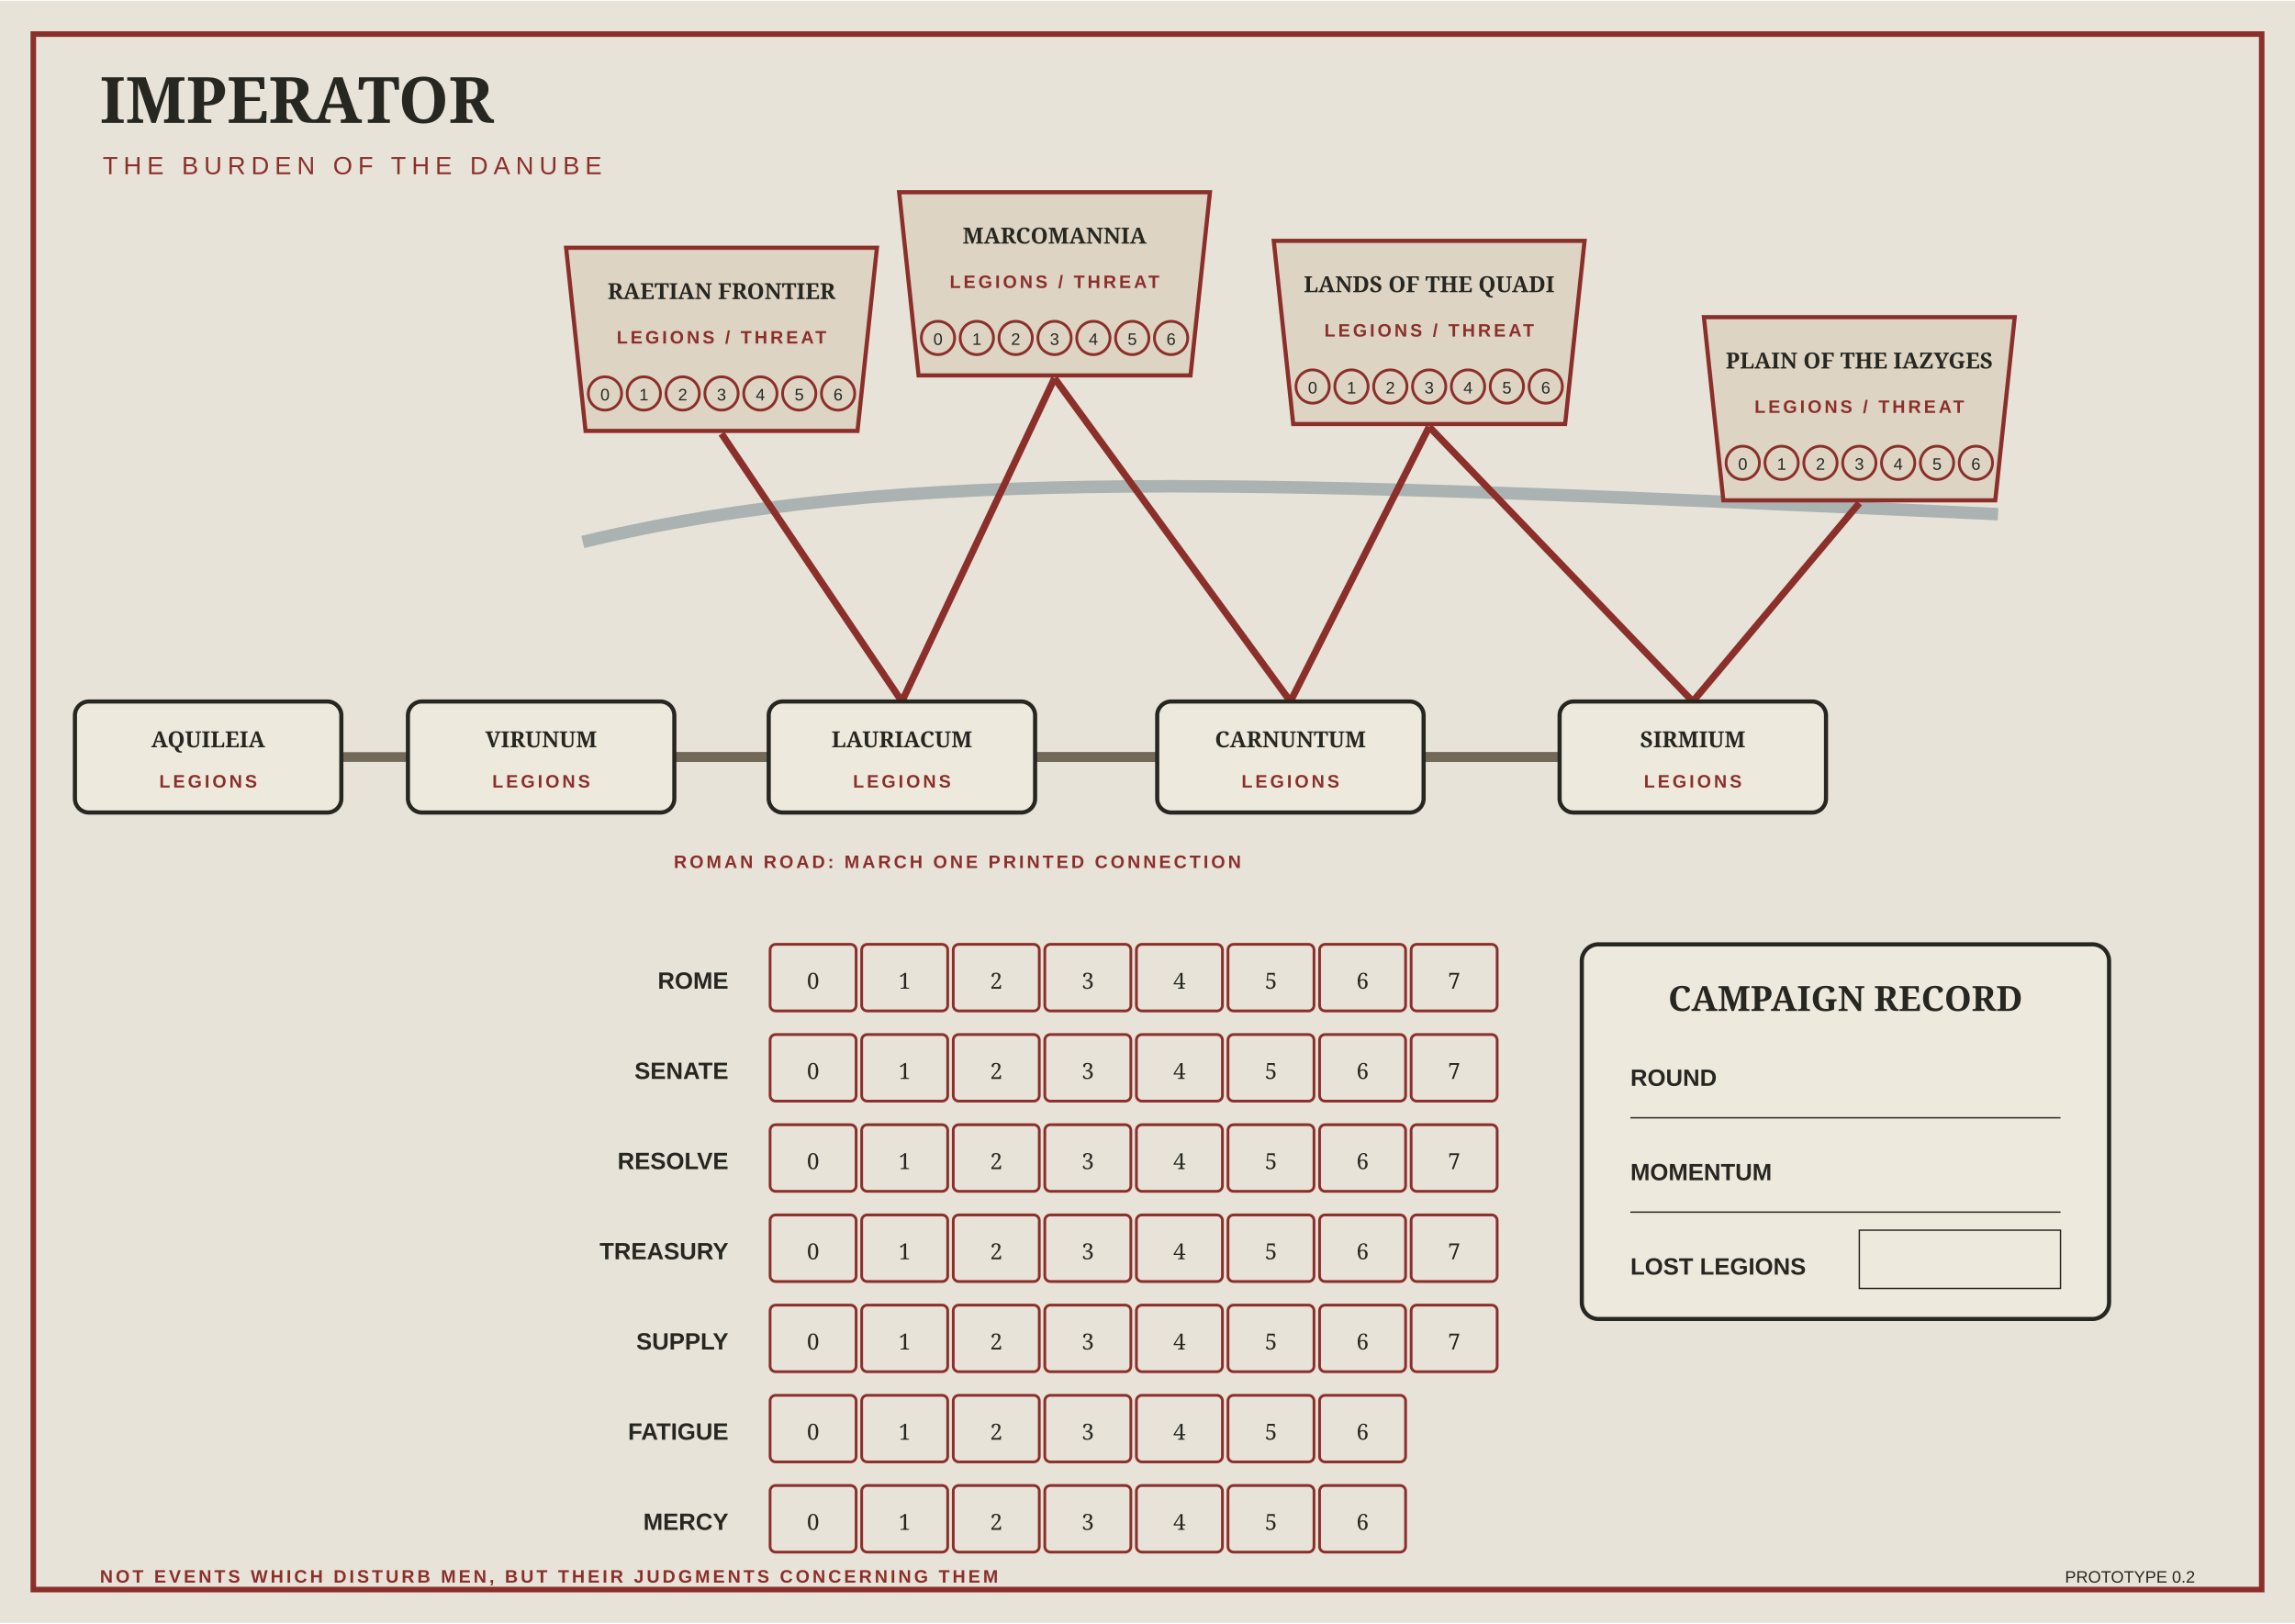
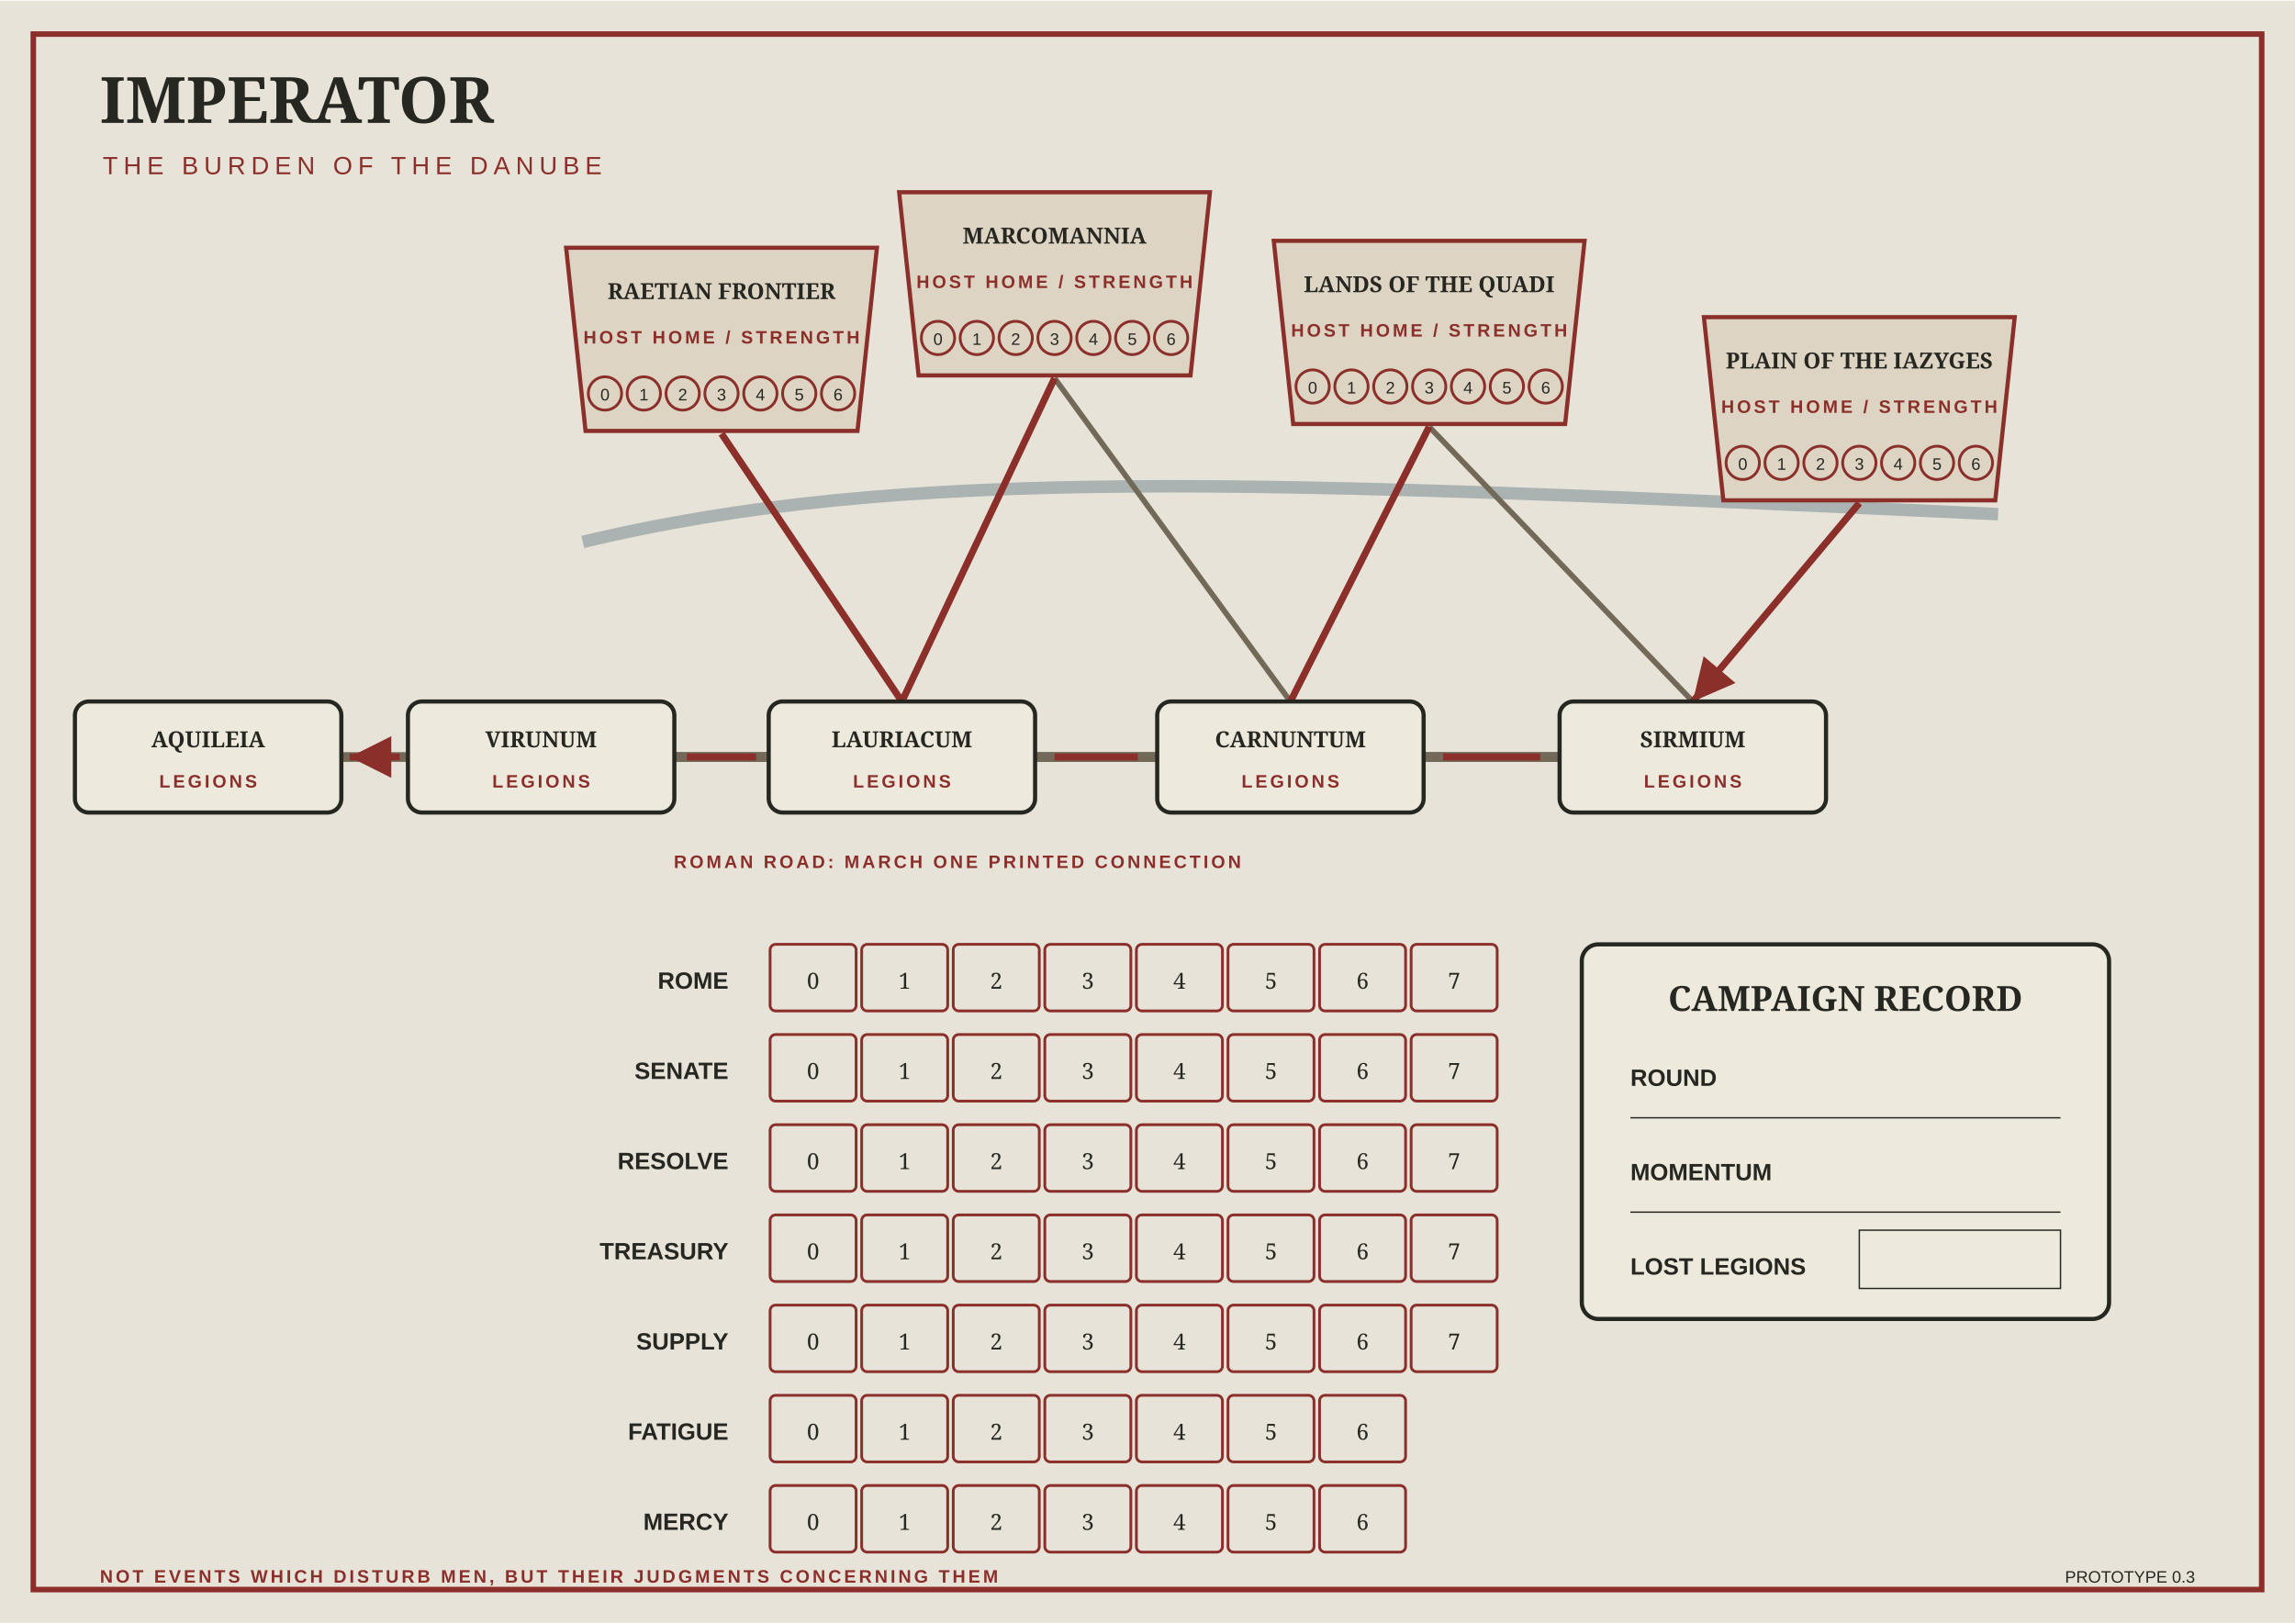
<svg xmlns="http://www.w3.org/2000/svg" width="11.69in" height="8.27in" viewBox="0 0 1654 1169">
  <style>
.title{font:700 46px Georgia;fill:#272722} .sub{font:18px Arial;letter-spacing:4px;fill:#8b2f2b}
.theater{font:700 25px Georgia;fill:#272722} .place{font:700 16px Georgia;fill:#272722} .label{font:700 17px Arial;fill:#272722}
.small{font:700 13px Arial;letter-spacing:2px;fill:#8b2f2b} .tiny{font:12px Arial;fill:#272722}
.n{font:16px Georgia;fill:#272722} .box,.base{fill:#eee9dd;stroke:#272722;stroke-width:3}
.front{fill:#ddd4c3;stroke:#8b2f2b;stroke-width:3} .road{fill:none;stroke:#736958;stroke-width:7}
- .crossing{fill:none;stroke:#8b2f2b;stroke-width:5} .river{fill:none;stroke:#809298;stroke-width:9;opacity:.6}
+ .link{fill:none;stroke:#736958;stroke-width:4}
+ .crossing{fill:none;stroke:#8b2f2b;stroke-width:5;marker-end:url(#arrow)} .river{fill:none;stroke:#809298;stroke-width:9;opacity:.6}
</style>
+   <defs>
+     <marker id="arrow" markerWidth="8" markerHeight="8" refX="6" refY="3" orient="auto">
+       <path d="M0 0L6 3L0 6Z" fill="#8b2f2b" />
+     </marker>
+   </defs>
  <rect width="1654" height="1169" fill="#e8e3d8" />
  <rect x="24" y="24" width="1606" height="1121" fill="none" stroke="#8b2f2b" stroke-width="4" />
  <text x="72" y="88" class="title">IMPERATOR</text>
  <text x="74" y="125" class="sub">THE BURDEN OF THE DANUBE</text>
  <path d="M420 390C650 335 900 345 1440 370" class="river" />
  <text x="1335" y="354" class="small" fill="#647b83">DANUBE</text>
  <path d="M150 545H390H650H930H1220" class="road" />
  <path d="M390 545L650 545M650 545L930 545M930 545L1220 545" class="road" />
-   <path d="M650 505L520 312M650 505L760 272M930 505L760 272M930 505L1030 307M1220 505L1030 307M1220 505L1340 362" class="crossing" />
+   <path d="M760 272L930 505M1030 307L1220 505" class="link" />
+   <path d="M520 312L650 505M760 272L650 505M1030 307L930 505M1340 362L1220 505" class="crossing" />
+   <path d="M1110 545L1040 545M820 545L760 545M545 545L495 545M288 545L252 545" class="crossing" />
  <path d="M408 178L632 178L618 310L422 310Z" class="front" />
  <text x="520" y="215" text-anchor="middle" class="place">RAETIAN FRONTIER</text>
-   <text x="520" y="247" text-anchor="middle" class="small">LEGIONS / THREAT</text>
+   <text x="520" y="247" text-anchor="middle" class="small">HOST HOME / STRENGTH</text>
  <circle cx="436" cy="283" r="12" fill="none" stroke="#8b2f2b" stroke-width="2" />
  <text x="436" y="288" text-anchor="middle" class="tiny">0</text>
  <circle cx="464" cy="283" r="12" fill="none" stroke="#8b2f2b" stroke-width="2" />
  <text x="464" y="288" text-anchor="middle" class="tiny">1</text>
  <circle cx="492" cy="283" r="12" fill="none" stroke="#8b2f2b" stroke-width="2" />
  <text x="492" y="288" text-anchor="middle" class="tiny">2</text>
  <circle cx="520" cy="283" r="12" fill="none" stroke="#8b2f2b" stroke-width="2" />
  <text x="520" y="288" text-anchor="middle" class="tiny">3</text>
  <circle cx="548" cy="283" r="12" fill="none" stroke="#8b2f2b" stroke-width="2" />
  <text x="548" y="288" text-anchor="middle" class="tiny">4</text>
  <circle cx="576" cy="283" r="12" fill="none" stroke="#8b2f2b" stroke-width="2" />
  <text x="576" y="288" text-anchor="middle" class="tiny">5</text>
  <circle cx="604" cy="283" r="12" fill="none" stroke="#8b2f2b" stroke-width="2" />
  <text x="604" y="288" text-anchor="middle" class="tiny">6</text>
  <path d="M648 138L872 138L858 270L662 270Z" class="front" />
  <text x="760" y="175" text-anchor="middle" class="place">MARCOMANNIA</text>
-   <text x="760" y="207" text-anchor="middle" class="small">LEGIONS / THREAT</text>
+   <text x="760" y="207" text-anchor="middle" class="small">HOST HOME / STRENGTH</text>
  <circle cx="676" cy="243" r="12" fill="none" stroke="#8b2f2b" stroke-width="2" />
  <text x="676" y="248" text-anchor="middle" class="tiny">0</text>
  <circle cx="704" cy="243" r="12" fill="none" stroke="#8b2f2b" stroke-width="2" />
  <text x="704" y="248" text-anchor="middle" class="tiny">1</text>
  <circle cx="732" cy="243" r="12" fill="none" stroke="#8b2f2b" stroke-width="2" />
  <text x="732" y="248" text-anchor="middle" class="tiny">2</text>
  <circle cx="760" cy="243" r="12" fill="none" stroke="#8b2f2b" stroke-width="2" />
  <text x="760" y="248" text-anchor="middle" class="tiny">3</text>
  <circle cx="788" cy="243" r="12" fill="none" stroke="#8b2f2b" stroke-width="2" />
  <text x="788" y="248" text-anchor="middle" class="tiny">4</text>
  <circle cx="816" cy="243" r="12" fill="none" stroke="#8b2f2b" stroke-width="2" />
  <text x="816" y="248" text-anchor="middle" class="tiny">5</text>
  <circle cx="844" cy="243" r="12" fill="none" stroke="#8b2f2b" stroke-width="2" />
  <text x="844" y="248" text-anchor="middle" class="tiny">6</text>
  <path d="M918 173L1142 173L1128 305L932 305Z" class="front" />
  <text x="1030" y="210" text-anchor="middle" class="place">LANDS OF THE QUADI</text>
-   <text x="1030" y="242" text-anchor="middle" class="small">LEGIONS / THREAT</text>
+   <text x="1030" y="242" text-anchor="middle" class="small">HOST HOME / STRENGTH</text>
  <circle cx="946" cy="278" r="12" fill="none" stroke="#8b2f2b" stroke-width="2" />
  <text x="946" y="283" text-anchor="middle" class="tiny">0</text>
  <circle cx="974" cy="278" r="12" fill="none" stroke="#8b2f2b" stroke-width="2" />
  <text x="974" y="283" text-anchor="middle" class="tiny">1</text>
  <circle cx="1002" cy="278" r="12" fill="none" stroke="#8b2f2b" stroke-width="2" />
  <text x="1002" y="283" text-anchor="middle" class="tiny">2</text>
  <circle cx="1030" cy="278" r="12" fill="none" stroke="#8b2f2b" stroke-width="2" />
  <text x="1030" y="283" text-anchor="middle" class="tiny">3</text>
  <circle cx="1058" cy="278" r="12" fill="none" stroke="#8b2f2b" stroke-width="2" />
  <text x="1058" y="283" text-anchor="middle" class="tiny">4</text>
  <circle cx="1086" cy="278" r="12" fill="none" stroke="#8b2f2b" stroke-width="2" />
  <text x="1086" y="283" text-anchor="middle" class="tiny">5</text>
  <circle cx="1114" cy="278" r="12" fill="none" stroke="#8b2f2b" stroke-width="2" />
  <text x="1114" y="283" text-anchor="middle" class="tiny">6</text>
  <path d="M1228 228L1452 228L1438 360L1242 360Z" class="front" />
  <text x="1340" y="265" text-anchor="middle" class="place">PLAIN OF THE IAZYGES</text>
-   <text x="1340" y="297" text-anchor="middle" class="small">LEGIONS / THREAT</text>
+   <text x="1340" y="297" text-anchor="middle" class="small">HOST HOME / STRENGTH</text>
  <circle cx="1256" cy="333" r="12" fill="none" stroke="#8b2f2b" stroke-width="2" />
  <text x="1256" y="338" text-anchor="middle" class="tiny">0</text>
  <circle cx="1284" cy="333" r="12" fill="none" stroke="#8b2f2b" stroke-width="2" />
  <text x="1284" y="338" text-anchor="middle" class="tiny">1</text>
  <circle cx="1312" cy="333" r="12" fill="none" stroke="#8b2f2b" stroke-width="2" />
  <text x="1312" y="338" text-anchor="middle" class="tiny">2</text>
  <circle cx="1340" cy="333" r="12" fill="none" stroke="#8b2f2b" stroke-width="2" />
  <text x="1340" y="338" text-anchor="middle" class="tiny">3</text>
  <circle cx="1368" cy="333" r="12" fill="none" stroke="#8b2f2b" stroke-width="2" />
  <text x="1368" y="338" text-anchor="middle" class="tiny">4</text>
  <circle cx="1396" cy="333" r="12" fill="none" stroke="#8b2f2b" stroke-width="2" />
  <text x="1396" y="338" text-anchor="middle" class="tiny">5</text>
  <circle cx="1424" cy="333" r="12" fill="none" stroke="#8b2f2b" stroke-width="2" />
  <text x="1424" y="338" text-anchor="middle" class="tiny">6</text>
  <rect x="54" y="505" width="192" height="80" rx="10" class="base" />
  <text x="150" y="538" text-anchor="middle" class="place">AQUILEIA</text>
  <text x="150" y="567" text-anchor="middle" class="small">LEGIONS</text>
  <rect x="294" y="505" width="192" height="80" rx="10" class="base" />
  <text x="390" y="538" text-anchor="middle" class="place">VIRUNUM</text>
  <text x="390" y="567" text-anchor="middle" class="small">LEGIONS</text>
  <rect x="554" y="505" width="192" height="80" rx="10" class="base" />
  <text x="650" y="538" text-anchor="middle" class="place">LAURIACUM</text>
  <text x="650" y="567" text-anchor="middle" class="small">LEGIONS</text>
  <rect x="834" y="505" width="192" height="80" rx="10" class="base" />
  <text x="930" y="538" text-anchor="middle" class="place">CARNUNTUM</text>
  <text x="930" y="567" text-anchor="middle" class="small">LEGIONS</text>
  <rect x="1124" y="505" width="192" height="80" rx="10" class="base" />
  <text x="1220" y="538" text-anchor="middle" class="place">SIRMIUM</text>
  <text x="1220" y="567" text-anchor="middle" class="small">LEGIONS</text>
  <text x="690" y="625" text-anchor="middle" class="small">ROMAN ROAD: MARCH ONE PRINTED CONNECTION</text>
  <rect x="1140" y="680" width="380" height="270" rx="12" class="box" />
  <text x="1330" y="728" text-anchor="middle" class="theater">CAMPAIGN RECORD</text>
  <text x="1175" y="782" class="label">ROUND</text>
  <path d="M1175 805H1485" stroke="#272722" />
  <text x="1175" y="850" class="label">MOMENTUM</text>
  <path d="M1175 873H1485" stroke="#272722" />
  <text x="1175" y="918" class="label">LOST LEGIONS</text>
  <rect x="1340" y="886" width="145" height="42" fill="none" stroke="#272722" />
  <g>
    <text x="525" y="712" text-anchor="end" class="label">ROME</text>
    <rect x="555" y="680" width="62" height="48" rx="4" fill="none" stroke="#8b2f2b" stroke-width="2" />
    <text x="586" y="712" text-anchor="middle" class="n">0</text>
    <rect x="621" y="680" width="62" height="48" rx="4" fill="none" stroke="#8b2f2b" stroke-width="2" />
    <text x="652" y="712" text-anchor="middle" class="n">1</text>
    <rect x="687" y="680" width="62" height="48" rx="4" fill="none" stroke="#8b2f2b" stroke-width="2" />
    <text x="718" y="712" text-anchor="middle" class="n">2</text>
    <rect x="753" y="680" width="62" height="48" rx="4" fill="none" stroke="#8b2f2b" stroke-width="2" />
    <text x="784" y="712" text-anchor="middle" class="n">3</text>
    <rect x="819" y="680" width="62" height="48" rx="4" fill="none" stroke="#8b2f2b" stroke-width="2" />
    <text x="850" y="712" text-anchor="middle" class="n">4</text>
    <rect x="885" y="680" width="62" height="48" rx="4" fill="none" stroke="#8b2f2b" stroke-width="2" />
    <text x="916" y="712" text-anchor="middle" class="n">5</text>
    <rect x="951" y="680" width="62" height="48" rx="4" fill="none" stroke="#8b2f2b" stroke-width="2" />
    <text x="982" y="712" text-anchor="middle" class="n">6</text>
    <rect x="1017" y="680" width="62" height="48" rx="4" fill="none" stroke="#8b2f2b" stroke-width="2" />
    <text x="1048" y="712" text-anchor="middle" class="n">7</text>
    <text x="525" y="777" text-anchor="end" class="label">SENATE</text>
    <rect x="555" y="745" width="62" height="48" rx="4" fill="none" stroke="#8b2f2b" stroke-width="2" />
    <text x="586" y="777" text-anchor="middle" class="n">0</text>
    <rect x="621" y="745" width="62" height="48" rx="4" fill="none" stroke="#8b2f2b" stroke-width="2" />
    <text x="652" y="777" text-anchor="middle" class="n">1</text>
    <rect x="687" y="745" width="62" height="48" rx="4" fill="none" stroke="#8b2f2b" stroke-width="2" />
    <text x="718" y="777" text-anchor="middle" class="n">2</text>
    <rect x="753" y="745" width="62" height="48" rx="4" fill="none" stroke="#8b2f2b" stroke-width="2" />
    <text x="784" y="777" text-anchor="middle" class="n">3</text>
    <rect x="819" y="745" width="62" height="48" rx="4" fill="none" stroke="#8b2f2b" stroke-width="2" />
    <text x="850" y="777" text-anchor="middle" class="n">4</text>
    <rect x="885" y="745" width="62" height="48" rx="4" fill="none" stroke="#8b2f2b" stroke-width="2" />
    <text x="916" y="777" text-anchor="middle" class="n">5</text>
    <rect x="951" y="745" width="62" height="48" rx="4" fill="none" stroke="#8b2f2b" stroke-width="2" />
    <text x="982" y="777" text-anchor="middle" class="n">6</text>
    <rect x="1017" y="745" width="62" height="48" rx="4" fill="none" stroke="#8b2f2b" stroke-width="2" />
    <text x="1048" y="777" text-anchor="middle" class="n">7</text>
    <text x="525" y="842" text-anchor="end" class="label">RESOLVE</text>
    <rect x="555" y="810" width="62" height="48" rx="4" fill="none" stroke="#8b2f2b" stroke-width="2" />
    <text x="586" y="842" text-anchor="middle" class="n">0</text>
    <rect x="621" y="810" width="62" height="48" rx="4" fill="none" stroke="#8b2f2b" stroke-width="2" />
    <text x="652" y="842" text-anchor="middle" class="n">1</text>
    <rect x="687" y="810" width="62" height="48" rx="4" fill="none" stroke="#8b2f2b" stroke-width="2" />
    <text x="718" y="842" text-anchor="middle" class="n">2</text>
    <rect x="753" y="810" width="62" height="48" rx="4" fill="none" stroke="#8b2f2b" stroke-width="2" />
    <text x="784" y="842" text-anchor="middle" class="n">3</text>
    <rect x="819" y="810" width="62" height="48" rx="4" fill="none" stroke="#8b2f2b" stroke-width="2" />
    <text x="850" y="842" text-anchor="middle" class="n">4</text>
    <rect x="885" y="810" width="62" height="48" rx="4" fill="none" stroke="#8b2f2b" stroke-width="2" />
    <text x="916" y="842" text-anchor="middle" class="n">5</text>
    <rect x="951" y="810" width="62" height="48" rx="4" fill="none" stroke="#8b2f2b" stroke-width="2" />
    <text x="982" y="842" text-anchor="middle" class="n">6</text>
    <rect x="1017" y="810" width="62" height="48" rx="4" fill="none" stroke="#8b2f2b" stroke-width="2" />
    <text x="1048" y="842" text-anchor="middle" class="n">7</text>
    <text x="525" y="907" text-anchor="end" class="label">TREASURY</text>
    <rect x="555" y="875" width="62" height="48" rx="4" fill="none" stroke="#8b2f2b" stroke-width="2" />
    <text x="586" y="907" text-anchor="middle" class="n">0</text>
    <rect x="621" y="875" width="62" height="48" rx="4" fill="none" stroke="#8b2f2b" stroke-width="2" />
    <text x="652" y="907" text-anchor="middle" class="n">1</text>
    <rect x="687" y="875" width="62" height="48" rx="4" fill="none" stroke="#8b2f2b" stroke-width="2" />
    <text x="718" y="907" text-anchor="middle" class="n">2</text>
    <rect x="753" y="875" width="62" height="48" rx="4" fill="none" stroke="#8b2f2b" stroke-width="2" />
    <text x="784" y="907" text-anchor="middle" class="n">3</text>
    <rect x="819" y="875" width="62" height="48" rx="4" fill="none" stroke="#8b2f2b" stroke-width="2" />
    <text x="850" y="907" text-anchor="middle" class="n">4</text>
    <rect x="885" y="875" width="62" height="48" rx="4" fill="none" stroke="#8b2f2b" stroke-width="2" />
    <text x="916" y="907" text-anchor="middle" class="n">5</text>
    <rect x="951" y="875" width="62" height="48" rx="4" fill="none" stroke="#8b2f2b" stroke-width="2" />
    <text x="982" y="907" text-anchor="middle" class="n">6</text>
    <rect x="1017" y="875" width="62" height="48" rx="4" fill="none" stroke="#8b2f2b" stroke-width="2" />
    <text x="1048" y="907" text-anchor="middle" class="n">7</text>
    <text x="525" y="972" text-anchor="end" class="label">SUPPLY</text>
    <rect x="555" y="940" width="62" height="48" rx="4" fill="none" stroke="#8b2f2b" stroke-width="2" />
    <text x="586" y="972" text-anchor="middle" class="n">0</text>
    <rect x="621" y="940" width="62" height="48" rx="4" fill="none" stroke="#8b2f2b" stroke-width="2" />
    <text x="652" y="972" text-anchor="middle" class="n">1</text>
    <rect x="687" y="940" width="62" height="48" rx="4" fill="none" stroke="#8b2f2b" stroke-width="2" />
    <text x="718" y="972" text-anchor="middle" class="n">2</text>
    <rect x="753" y="940" width="62" height="48" rx="4" fill="none" stroke="#8b2f2b" stroke-width="2" />
    <text x="784" y="972" text-anchor="middle" class="n">3</text>
    <rect x="819" y="940" width="62" height="48" rx="4" fill="none" stroke="#8b2f2b" stroke-width="2" />
    <text x="850" y="972" text-anchor="middle" class="n">4</text>
    <rect x="885" y="940" width="62" height="48" rx="4" fill="none" stroke="#8b2f2b" stroke-width="2" />
    <text x="916" y="972" text-anchor="middle" class="n">5</text>
    <rect x="951" y="940" width="62" height="48" rx="4" fill="none" stroke="#8b2f2b" stroke-width="2" />
    <text x="982" y="972" text-anchor="middle" class="n">6</text>
    <rect x="1017" y="940" width="62" height="48" rx="4" fill="none" stroke="#8b2f2b" stroke-width="2" />
    <text x="1048" y="972" text-anchor="middle" class="n">7</text>
    <text x="525" y="1037" text-anchor="end" class="label">FATIGUE</text>
    <rect x="555" y="1005" width="62" height="48" rx="4" fill="none" stroke="#8b2f2b" stroke-width="2" />
    <text x="586" y="1037" text-anchor="middle" class="n">0</text>
    <rect x="621" y="1005" width="62" height="48" rx="4" fill="none" stroke="#8b2f2b" stroke-width="2" />
    <text x="652" y="1037" text-anchor="middle" class="n">1</text>
    <rect x="687" y="1005" width="62" height="48" rx="4" fill="none" stroke="#8b2f2b" stroke-width="2" />
    <text x="718" y="1037" text-anchor="middle" class="n">2</text>
    <rect x="753" y="1005" width="62" height="48" rx="4" fill="none" stroke="#8b2f2b" stroke-width="2" />
    <text x="784" y="1037" text-anchor="middle" class="n">3</text>
    <rect x="819" y="1005" width="62" height="48" rx="4" fill="none" stroke="#8b2f2b" stroke-width="2" />
    <text x="850" y="1037" text-anchor="middle" class="n">4</text>
    <rect x="885" y="1005" width="62" height="48" rx="4" fill="none" stroke="#8b2f2b" stroke-width="2" />
    <text x="916" y="1037" text-anchor="middle" class="n">5</text>
    <rect x="951" y="1005" width="62" height="48" rx="4" fill="none" stroke="#8b2f2b" stroke-width="2" />
    <text x="982" y="1037" text-anchor="middle" class="n">6</text>
    <text x="525" y="1102" text-anchor="end" class="label">MERCY</text>
    <rect x="555" y="1070" width="62" height="48" rx="4" fill="none" stroke="#8b2f2b" stroke-width="2" />
    <text x="586" y="1102" text-anchor="middle" class="n">0</text>
    <rect x="621" y="1070" width="62" height="48" rx="4" fill="none" stroke="#8b2f2b" stroke-width="2" />
    <text x="652" y="1102" text-anchor="middle" class="n">1</text>
    <rect x="687" y="1070" width="62" height="48" rx="4" fill="none" stroke="#8b2f2b" stroke-width="2" />
    <text x="718" y="1102" text-anchor="middle" class="n">2</text>
    <rect x="753" y="1070" width="62" height="48" rx="4" fill="none" stroke="#8b2f2b" stroke-width="2" />
    <text x="784" y="1102" text-anchor="middle" class="n">3</text>
    <rect x="819" y="1070" width="62" height="48" rx="4" fill="none" stroke="#8b2f2b" stroke-width="2" />
    <text x="850" y="1102" text-anchor="middle" class="n">4</text>
    <rect x="885" y="1070" width="62" height="48" rx="4" fill="none" stroke="#8b2f2b" stroke-width="2" />
    <text x="916" y="1102" text-anchor="middle" class="n">5</text>
    <rect x="951" y="1070" width="62" height="48" rx="4" fill="none" stroke="#8b2f2b" stroke-width="2" />
    <text x="982" y="1102" text-anchor="middle" class="n">6</text>
  </g>
  <text x="72" y="1140" class="small">NOT EVENTS WHICH DISTURB MEN, BUT THEIR JUDGMENTS CONCERNING THEM</text>
-   <text x="1582" y="1140" text-anchor="end" class="tiny">PROTOTYPE 0.2</text>
+   <text x="1582" y="1140" text-anchor="end" class="tiny">PROTOTYPE 0.3</text>
</svg>
